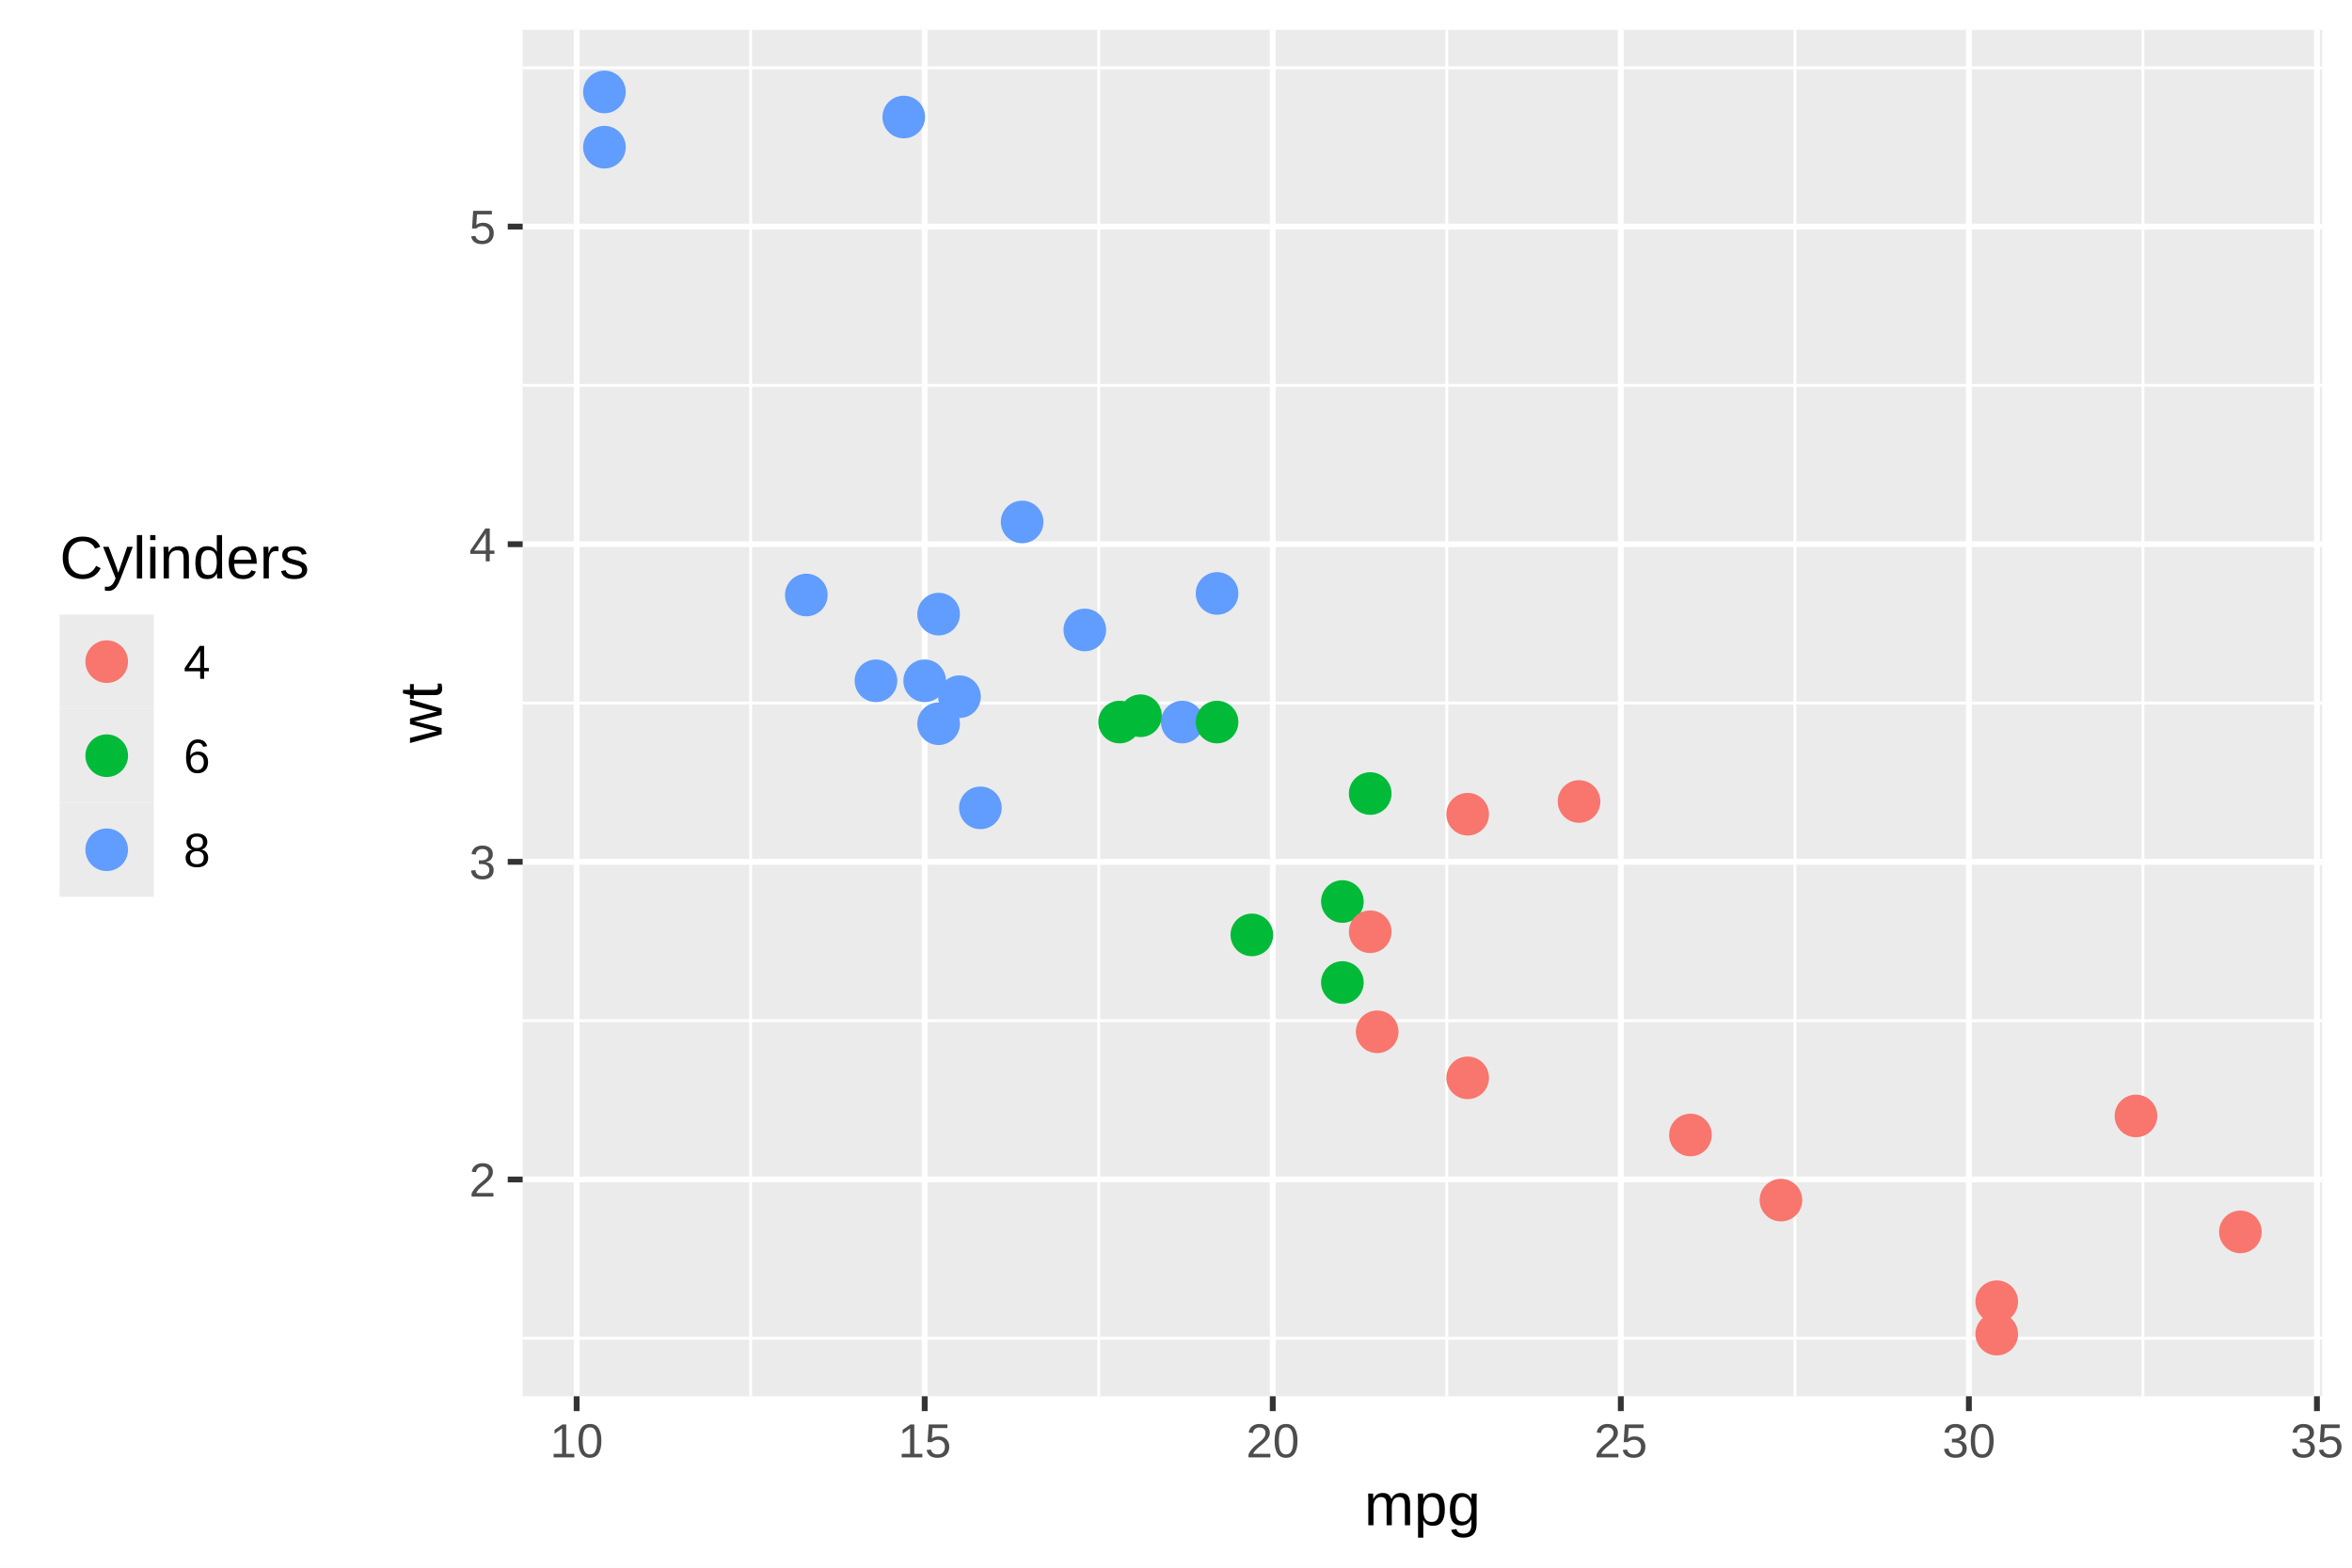
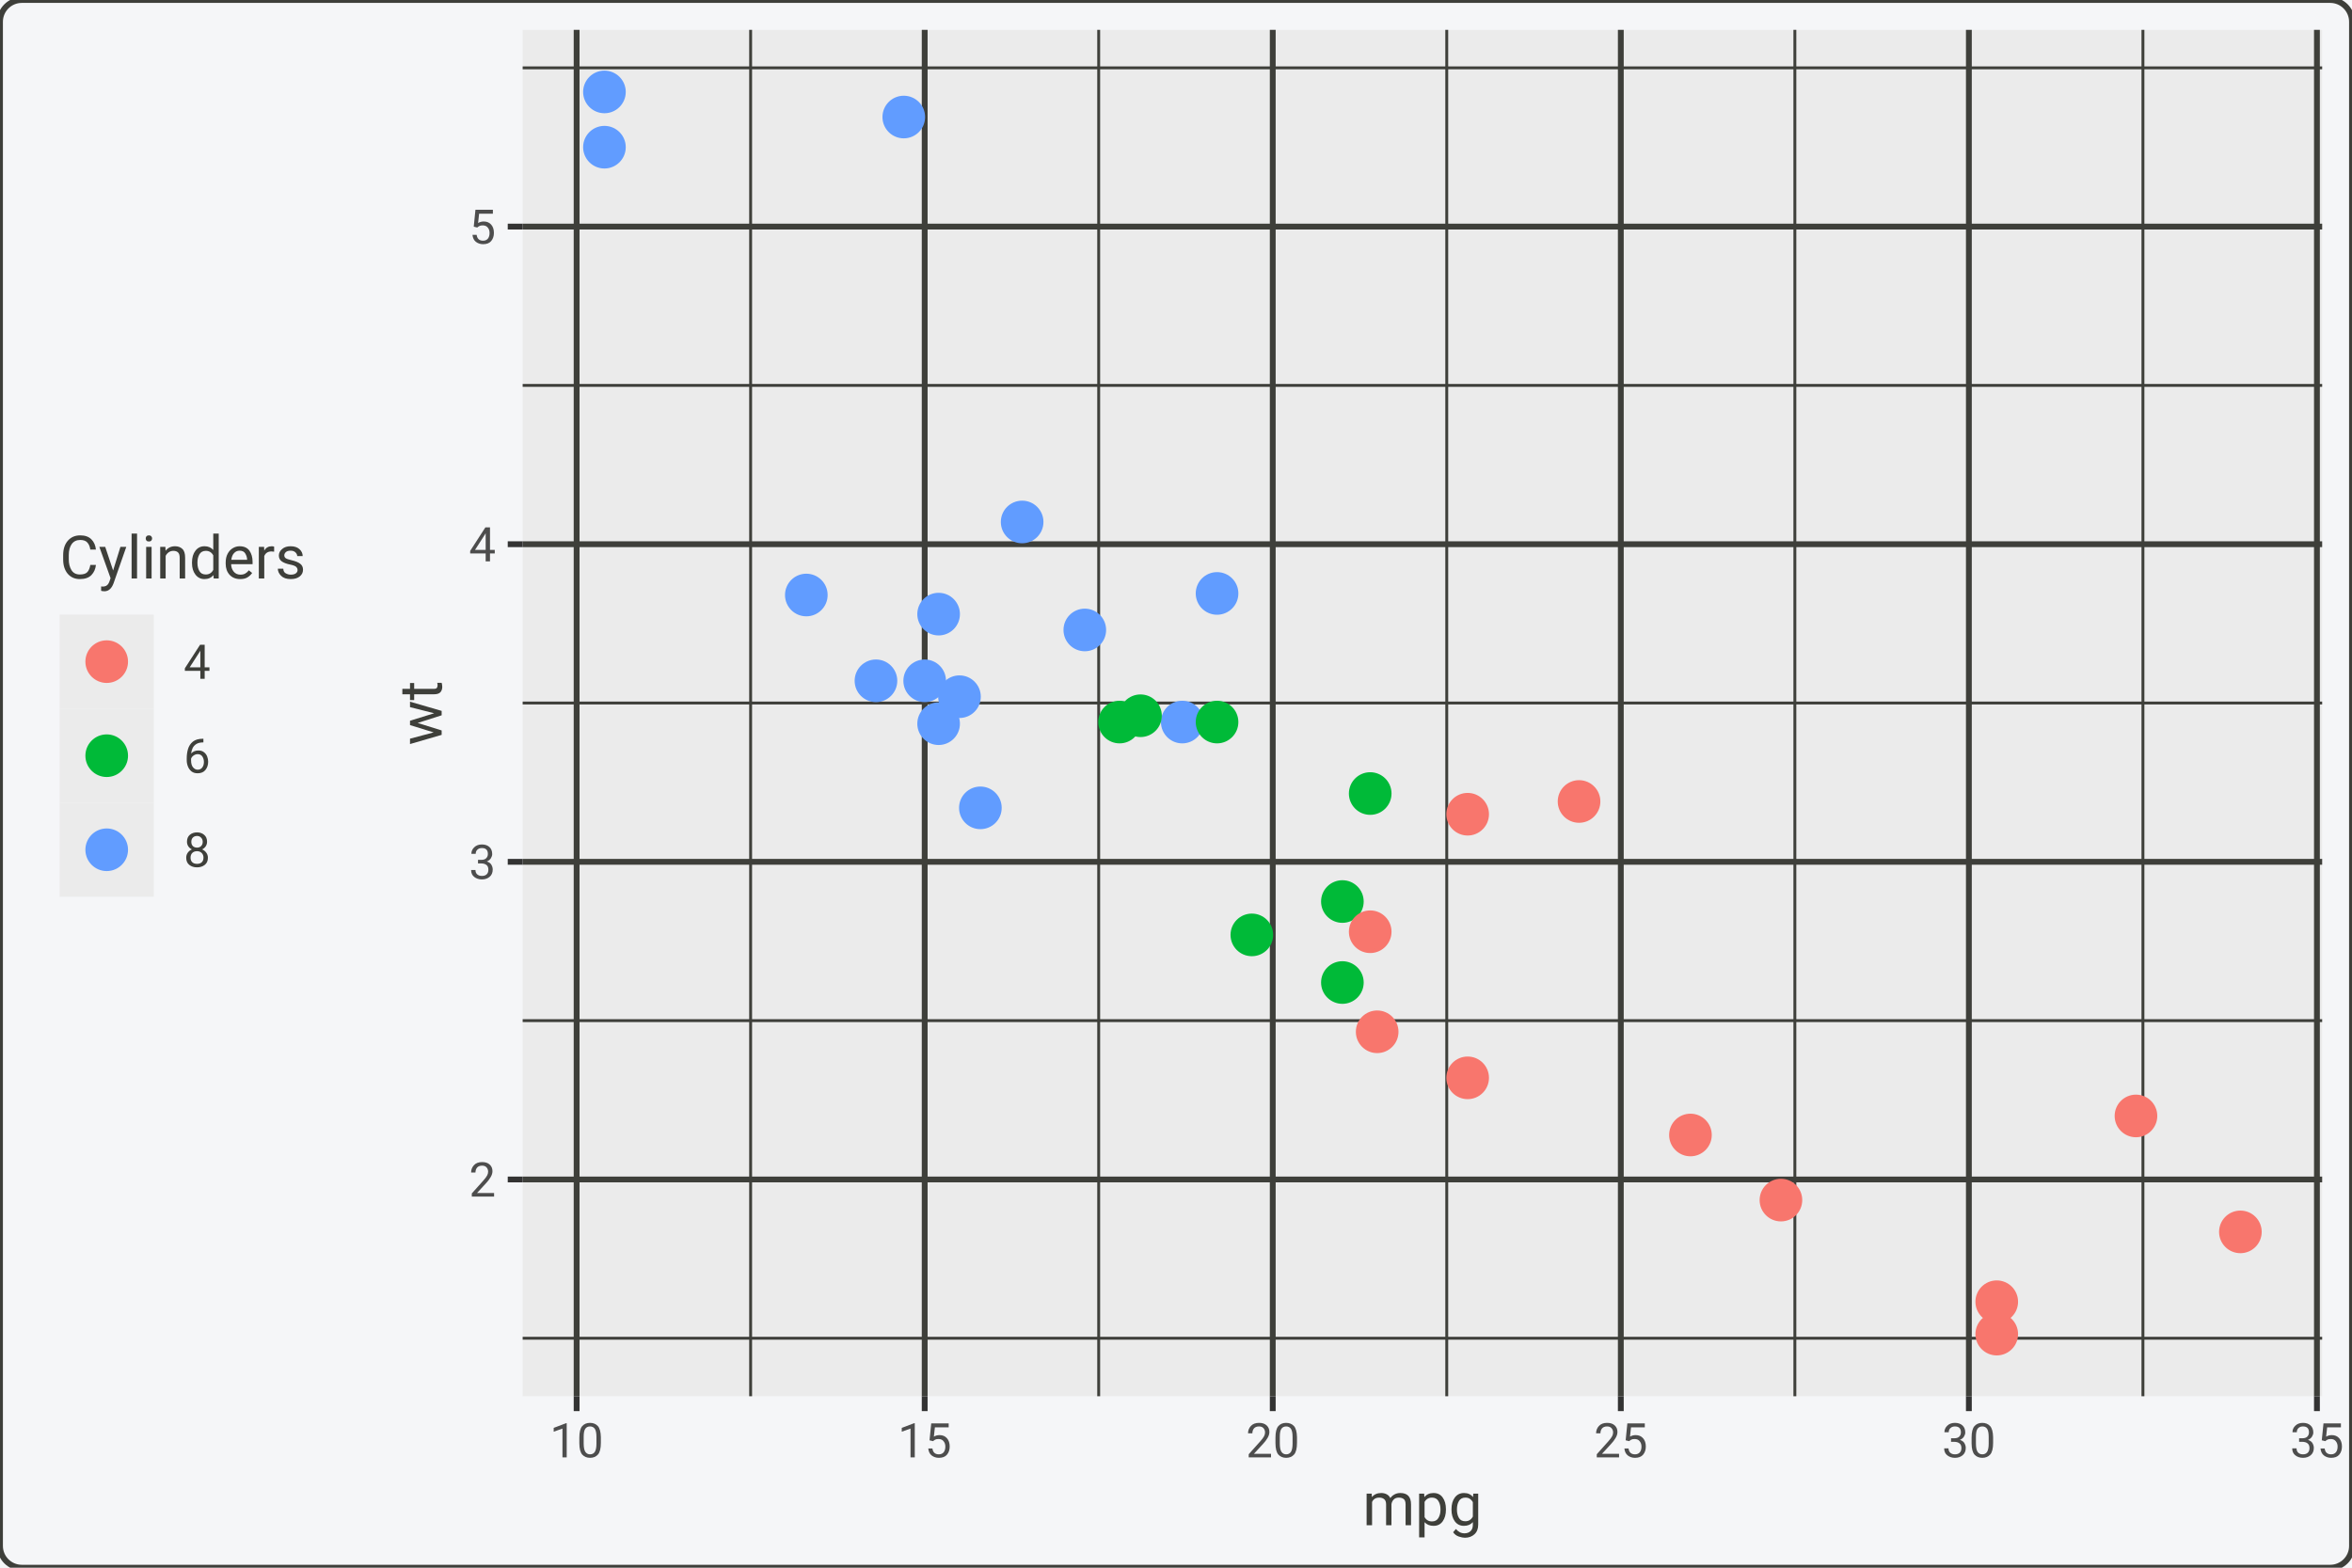
<svg xmlns="http://www.w3.org/2000/svg" width="432.00pt" height="288.00pt" viewBox="0 0 432.00 288.00">
  <g class="svglite">
    <defs>
      <style type="text/css">
-     .svglite line, .svglite polyline, .svglite polygon, .svglite path, .svglite rect, .svglite circle {
+     /* theme-aware-processed */
+     .svglite line, .svglite polyline, .svglite polygon, .svglite path, .svglite circle {
      fill: none;
-       stroke: #000000;
+       stroke: #3E3F3A;
+       stroke-linecap: round;
+       stroke-linejoin: round;
+       stroke-miterlimit: 10.00;
+     }
+     .svglite &gt; g &gt; rect {
+       fill: none;
+       stroke: #3E3F3A;
      stroke-linecap: round;
      stroke-linejoin: round;
      stroke-miterlimit: 10.00;
    }
    .svglite text {
      white-space: pre;
+       fill: #3E3F3A;
    }
    .svglite g.glyphgroup path {
      fill: inherit;
      stroke: none;
    }
  </style>
    </defs>
-     <rect width="100%" height="100%" style="stroke: none; fill: none;" />
+     <rect class="svg-bg" width="100%" height="100%" style="stroke: none; fill: #F5F6F8;" />
    <defs>
      <clipPath id="cpMC4wMHw0MzIuMDB8MC4wMHwyODguMDA=">
        <rect x="0.00" y="0.00" width="432.00" height="288.00" />
      </clipPath>
    </defs>
    <g clip-path="url(#cpMC4wMHw0MzIuMDB8MC4wMHwyODguMDA=)">
-       <rect x="0" y="0.00" width="432.00" height="288.00" style="stroke-width: 1.07; stroke: #FFFFFF; fill: #FFFFFF;" />
+       <rect rx="4" x="0" y="0.00" width="432.00" height="288.00" style="stroke-width: 1.07; stroke: #3E3F3A; fill: #F5F6F8;" />
    </g>
    <defs>
      <clipPath id="cpOTYuMDB8NDI2LjUyfDUuNDh8MjU2LjUw">
        <rect x="96.00" y="5.48" width="330.52" height="251.02" />
      </clipPath>
    </defs>
    <g clip-path="url(#cpOTYuMDB8NDI2LjUyfDUuNDh8MjU2LjUw)">
      <rect x="96.00" y="5.48" width="330.52" height="251.02" style="stroke-width: 1.07; stroke: none; fill: #EBEBEB;" />
-       <polyline points="96.00,245.85 426.52,245.85 " style="stroke-width: 0.53; stroke: #FFFFFF; stroke-linecap: butt;" />
-       <polyline points="96.00,187.50 426.52,187.50 " style="stroke-width: 0.53; stroke: #FFFFFF; stroke-linecap: butt;" />
-       <polyline points="96.00,129.15 426.52,129.15 " style="stroke-width: 0.53; stroke: #FFFFFF; stroke-linecap: butt;" />
-       <polyline points="96.00,70.80 426.52,70.80 " style="stroke-width: 0.53; stroke: #FFFFFF; stroke-linecap: butt;" />
-       <polyline points="96.00,12.46 426.52,12.46 " style="stroke-width: 0.53; stroke: #FFFFFF; stroke-linecap: butt;" />
-       <polyline points="137.87,256.50 137.87,5.48 " style="stroke-width: 0.53; stroke: #FFFFFF; stroke-linecap: butt;" />
-       <polyline points="201.80,256.50 201.80,5.48 " style="stroke-width: 0.53; stroke: #FFFFFF; stroke-linecap: butt;" />
-       <polyline points="265.73,256.50 265.73,5.48 " style="stroke-width: 0.53; stroke: #FFFFFF; stroke-linecap: butt;" />
-       <polyline points="329.67,256.50 329.67,5.48 " style="stroke-width: 0.53; stroke: #FFFFFF; stroke-linecap: butt;" />
-       <polyline points="393.60,256.50 393.60,5.48 " style="stroke-width: 0.53; stroke: #FFFFFF; stroke-linecap: butt;" />
-       <polyline points="96.00,216.68 426.52,216.68 " style="stroke-width: 1.07; stroke: #FFFFFF; stroke-linecap: butt;" />
-       <polyline points="96.00,158.33 426.52,158.33 " style="stroke-width: 1.07; stroke: #FFFFFF; stroke-linecap: butt;" />
-       <polyline points="96.00,99.98 426.52,99.98 " style="stroke-width: 1.07; stroke: #FFFFFF; stroke-linecap: butt;" />
-       <polyline points="96.00,41.63 426.52,41.63 " style="stroke-width: 1.07; stroke: #FFFFFF; stroke-linecap: butt;" />
-       <polyline points="105.91,256.50 105.91,5.48 " style="stroke-width: 1.07; stroke: #FFFFFF; stroke-linecap: butt;" />
-       <polyline points="169.84,256.50 169.84,5.48 " style="stroke-width: 1.07; stroke: #FFFFFF; stroke-linecap: butt;" />
-       <polyline points="233.77,256.50 233.77,5.48 " style="stroke-width: 1.07; stroke: #FFFFFF; stroke-linecap: butt;" />
-       <polyline points="297.70,256.50 297.70,5.48 " style="stroke-width: 1.07; stroke: #FFFFFF; stroke-linecap: butt;" />
-       <polyline points="361.63,256.50 361.63,5.48 " style="stroke-width: 1.07; stroke: #FFFFFF; stroke-linecap: butt;" />
-       <polyline points="425.56,256.50 425.56,5.48 " style="stroke-width: 1.07; stroke: #FFFFFF; stroke-linecap: butt;" />
+       <polyline points="96.00,245.85 426.52,245.85 " style="stroke-width: 0.53; stroke: #3E3F3A; stroke-linecap: butt;" />
+       <polyline points="96.00,187.50 426.52,187.50 " style="stroke-width: 0.53; stroke: #3E3F3A; stroke-linecap: butt;" />
+       <polyline points="96.00,129.15 426.52,129.15 " style="stroke-width: 0.53; stroke: #3E3F3A; stroke-linecap: butt;" />
+       <polyline points="96.00,70.80 426.52,70.80 " style="stroke-width: 0.53; stroke: #3E3F3A; stroke-linecap: butt;" />
+       <polyline points="96.00,12.46 426.52,12.46 " style="stroke-width: 0.53; stroke: #3E3F3A; stroke-linecap: butt;" />
+       <polyline points="137.87,256.50 137.87,5.48 " style="stroke-width: 0.53; stroke: #3E3F3A; stroke-linecap: butt;" />
+       <polyline points="201.80,256.50 201.80,5.48 " style="stroke-width: 0.53; stroke: #3E3F3A; stroke-linecap: butt;" />
+       <polyline points="265.73,256.50 265.73,5.48 " style="stroke-width: 0.53; stroke: #3E3F3A; stroke-linecap: butt;" />
+       <polyline points="329.67,256.50 329.67,5.48 " style="stroke-width: 0.53; stroke: #3E3F3A; stroke-linecap: butt;" />
+       <polyline points="393.60,256.50 393.60,5.48 " style="stroke-width: 0.53; stroke: #3E3F3A; stroke-linecap: butt;" />
+       <polyline points="96.00,216.68 426.52,216.68 " style="stroke-width: 1.07; stroke: #3E3F3A; stroke-linecap: butt;" />
+       <polyline points="96.00,158.33 426.52,158.33 " style="stroke-width: 1.07; stroke: #3E3F3A; stroke-linecap: butt;" />
+       <polyline points="96.00,99.98 426.52,99.98 " style="stroke-width: 1.07; stroke: #3E3F3A; stroke-linecap: butt;" />
+       <polyline points="96.00,41.63 426.52,41.63 " style="stroke-width: 1.07; stroke: #3E3F3A; stroke-linecap: butt;" />
+       <polyline points="105.91,256.50 105.91,5.48 " style="stroke-width: 1.07; stroke: #3E3F3A; stroke-linecap: butt;" />
+       <polyline points="169.84,256.50 169.84,5.48 " style="stroke-width: 1.07; stroke: #3E3F3A; stroke-linecap: butt;" />
+       <polyline points="233.77,256.50 233.77,5.48 " style="stroke-width: 1.07; stroke: #3E3F3A; stroke-linecap: butt;" />
+       <polyline points="297.70,256.50 297.70,5.48 " style="stroke-width: 1.07; stroke: #3E3F3A; stroke-linecap: butt;" />
+       <polyline points="361.63,256.50 361.63,5.48 " style="stroke-width: 1.07; stroke: #3E3F3A; stroke-linecap: butt;" />
+       <polyline points="425.56,256.50 425.56,5.48 " style="stroke-width: 1.07; stroke: #3E3F3A; stroke-linecap: butt;" />
      <circle cx="246.56" cy="180.50" r="3.56" style="stroke-width: 0.71; stroke: #00BA38; fill: #00BA38;" />
      <circle cx="246.56" cy="165.62" r="3.56" style="stroke-width: 0.71; stroke: #00BA38; fill: #00BA38;" />
      <circle cx="269.57" cy="198.01" r="3.56" style="stroke-width: 0.71; stroke: #F8766D; fill: #F8766D;" />
      <circle cx="251.67" cy="145.78" r="3.56" style="stroke-width: 0.71; stroke: #00BA38; fill: #00BA38;" />
      <circle cx="217.15" cy="132.65" r="3.56" style="stroke-width: 0.71; stroke: #619CFF; fill: #619CFF;" />
      <circle cx="209.48" cy="131.49" r="3.56" style="stroke-width: 0.71; stroke: #00BA38; fill: #00BA38;" />
      <circle cx="160.89" cy="125.07" r="3.56" style="stroke-width: 0.71; stroke: #619CFF; fill: #619CFF;" />
      <circle cx="290.03" cy="147.24" r="3.56" style="stroke-width: 0.71; stroke: #F8766D; fill: #F8766D;" />
      <circle cx="269.57" cy="149.58" r="3.56" style="stroke-width: 0.71; stroke: #F8766D; fill: #F8766D;" />
      <circle cx="223.54" cy="132.65" r="3.56" style="stroke-width: 0.71; stroke: #00BA38; fill: #00BA38;" />
      <circle cx="205.64" cy="132.65" r="3.56" style="stroke-width: 0.71; stroke: #00BA38; fill: #00BA38;" />
      <circle cx="187.74" cy="95.89" r="3.56" style="stroke-width: 0.71; stroke: #619CFF; fill: #619CFF;" />
      <circle cx="199.25" cy="115.73" r="3.56" style="stroke-width: 0.71; stroke: #619CFF; fill: #619CFF;" />
      <circle cx="172.40" cy="112.82" r="3.56" style="stroke-width: 0.71; stroke: #619CFF; fill: #619CFF;" />
      <circle cx="111.02" cy="27.04" r="3.56" style="stroke-width: 0.71; stroke: #619CFF; fill: #619CFF;" />
      <circle cx="111.02" cy="16.89" r="3.56" style="stroke-width: 0.71; stroke: #619CFF; fill: #619CFF;" />
      <circle cx="166.00" cy="21.50" r="3.56" style="stroke-width: 0.71; stroke: #619CFF; fill: #619CFF;" />
      <circle cx="392.32" cy="205.01" r="3.56" style="stroke-width: 0.71; stroke: #F8766D; fill: #F8766D;" />
      <circle cx="366.75" cy="239.14" r="3.56" style="stroke-width: 0.71; stroke: #F8766D; fill: #F8766D;" />
      <circle cx="411.50" cy="226.31" r="3.56" style="stroke-width: 0.71; stroke: #F8766D; fill: #F8766D;" />
      <circle cx="252.95" cy="189.55" r="3.56" style="stroke-width: 0.71; stroke: #F8766D; fill: #F8766D;" />
      <circle cx="176.23" cy="127.99" r="3.56" style="stroke-width: 0.71; stroke: #619CFF; fill: #619CFF;" />
      <circle cx="172.40" cy="132.95" r="3.56" style="stroke-width: 0.71; stroke: #619CFF; fill: #619CFF;" />
      <circle cx="148.10" cy="109.31" r="3.56" style="stroke-width: 0.71; stroke: #619CFF; fill: #619CFF;" />
      <circle cx="223.54" cy="109.02" r="3.56" style="stroke-width: 0.71; stroke: #619CFF; fill: #619CFF;" />
      <circle cx="327.11" cy="220.47" r="3.56" style="stroke-width: 0.71; stroke: #F8766D; fill: #F8766D;" />
      <circle cx="310.49" cy="208.51" r="3.56" style="stroke-width: 0.71; stroke: #F8766D; fill: #F8766D;" />
      <circle cx="366.75" cy="245.09" r="3.56" style="stroke-width: 0.71; stroke: #F8766D; fill: #F8766D;" />
      <circle cx="180.07" cy="148.41" r="3.56" style="stroke-width: 0.71; stroke: #619CFF; fill: #619CFF;" />
      <circle cx="229.93" cy="171.75" r="3.56" style="stroke-width: 0.71; stroke: #00BA38; fill: #00BA38;" />
      <circle cx="169.84" cy="125.07" r="3.56" style="stroke-width: 0.71; stroke: #619CFF; fill: #619CFF;" />
      <circle cx="251.67" cy="171.17" r="3.56" style="stroke-width: 0.71; stroke: #F8766D; fill: #F8766D;" />
    </g>
    <g clip-path="url(#cpMC4wMHw0MzIuMDB8MC4wMHwyODguMDA=)">
-       <text x="91.07" y="219.83" text-anchor="end" style="font-size: 8.80px;fill: #4D4D4D; font-family: &quot;Arial&quot;;" textLength="4.89px" lengthAdjust="spacingAndGlyphs">2</text>
-       <text x="91.07" y="161.48" text-anchor="end" style="font-size: 8.80px;fill: #4D4D4D; font-family: &quot;Arial&quot;;" textLength="4.89px" lengthAdjust="spacingAndGlyphs">3</text>
-       <text x="91.07" y="103.13" text-anchor="end" style="font-size: 8.80px;fill: #4D4D4D; font-family: &quot;Arial&quot;;" textLength="4.89px" lengthAdjust="spacingAndGlyphs">4</text>
-       <text x="91.07" y="44.78" text-anchor="end" style="font-size: 8.80px;fill: #4D4D4D; font-family: &quot;Arial&quot;;" textLength="4.89px" lengthAdjust="spacingAndGlyphs">5</text>
+       <text x="91.07" y="219.83" text-anchor="end" style="font-size: 8.80px;fill: #4D4D4D; font-family: &quot;Roboto&quot;, -apple-system, BlinkMacSystemFont, &quot;Segoe UI&quot;, system-ui, sans-serif;" textLength="4.89px" lengthAdjust="spacingAndGlyphs">2</text>
+       <text x="91.07" y="161.48" text-anchor="end" style="font-size: 8.80px;fill: #4D4D4D; font-family: &quot;Roboto&quot;, -apple-system, BlinkMacSystemFont, &quot;Segoe UI&quot;, system-ui, sans-serif;" textLength="4.89px" lengthAdjust="spacingAndGlyphs">3</text>
+       <text x="91.07" y="103.13" text-anchor="end" style="font-size: 8.80px;fill: #4D4D4D; font-family: &quot;Roboto&quot;, -apple-system, BlinkMacSystemFont, &quot;Segoe UI&quot;, system-ui, sans-serif;" textLength="4.89px" lengthAdjust="spacingAndGlyphs">4</text>
+       <text x="91.07" y="44.78" text-anchor="end" style="font-size: 8.80px;fill: #4D4D4D; font-family: &quot;Roboto&quot;, -apple-system, BlinkMacSystemFont, &quot;Segoe UI&quot;, system-ui, sans-serif;" textLength="4.89px" lengthAdjust="spacingAndGlyphs">5</text>
      <polyline points="93.26,216.68 96.00,216.68 " style="stroke-width: 1.07; stroke: #333333; stroke-linecap: butt;" />
      <polyline points="93.26,158.33 96.00,158.33 " style="stroke-width: 1.07; stroke: #333333; stroke-linecap: butt;" />
      <polyline points="93.26,99.98 96.00,99.98 " style="stroke-width: 1.07; stroke: #333333; stroke-linecap: butt;" />
      <polyline points="93.26,41.63 96.00,41.63 " style="stroke-width: 1.07; stroke: #333333; stroke-linecap: butt;" />
      <polyline points="105.91,259.24 105.91,256.50 " style="stroke-width: 1.07; stroke: #333333; stroke-linecap: butt;" />
      <polyline points="169.84,259.24 169.84,256.50 " style="stroke-width: 1.07; stroke: #333333; stroke-linecap: butt;" />
      <polyline points="233.77,259.24 233.77,256.50 " style="stroke-width: 1.07; stroke: #333333; stroke-linecap: butt;" />
      <polyline points="297.70,259.24 297.70,256.50 " style="stroke-width: 1.07; stroke: #333333; stroke-linecap: butt;" />
      <polyline points="361.63,259.24 361.63,256.50 " style="stroke-width: 1.07; stroke: #333333; stroke-linecap: butt;" />
      <polyline points="425.56,259.24 425.56,256.50 " style="stroke-width: 1.07; stroke: #333333; stroke-linecap: butt;" />
-       <text x="105.91" y="267.74" text-anchor="middle" style="font-size: 8.80px;fill: #4D4D4D; font-family: &quot;Arial&quot;;" textLength="9.78px" lengthAdjust="spacingAndGlyphs">10</text>
-       <text x="169.84" y="267.74" text-anchor="middle" style="font-size: 8.80px;fill: #4D4D4D; font-family: &quot;Arial&quot;;" textLength="9.78px" lengthAdjust="spacingAndGlyphs">15</text>
-       <text x="233.77" y="267.74" text-anchor="middle" style="font-size: 8.80px;fill: #4D4D4D; font-family: &quot;Arial&quot;;" textLength="9.78px" lengthAdjust="spacingAndGlyphs">20</text>
-       <text x="297.70" y="267.74" text-anchor="middle" style="font-size: 8.80px;fill: #4D4D4D; font-family: &quot;Arial&quot;;" textLength="9.78px" lengthAdjust="spacingAndGlyphs">25</text>
-       <text x="361.63" y="267.74" text-anchor="middle" style="font-size: 8.80px;fill: #4D4D4D; font-family: &quot;Arial&quot;;" textLength="9.78px" lengthAdjust="spacingAndGlyphs">30</text>
-       <text x="425.56" y="267.74" text-anchor="middle" style="font-size: 8.80px;fill: #4D4D4D; font-family: &quot;Arial&quot;;" textLength="9.78px" lengthAdjust="spacingAndGlyphs">35</text>
-       <text x="261.26" y="280.20" text-anchor="middle" style="font-size: 11.00px; font-family: &quot;Arial&quot;;" textLength="21.41px" lengthAdjust="spacingAndGlyphs">mpg</text>
-       <text transform="translate(81.12,130.99) rotate(-90)" text-anchor="middle" style="font-size: 11.00px; font-family: &quot;Arial&quot;;" textLength="11.00px" lengthAdjust="spacingAndGlyphs">wt</text>
-       <rect x="5.48" y="91.75" width="56.80" height="78.47" style="stroke-width: 1.07; stroke: none; fill: #FFFFFF;" />
-       <text x="10.96" y="106.27" style="font-size: 11.00px; font-family: &quot;Arial&quot;;" textLength="45.84px" lengthAdjust="spacingAndGlyphs">Cylinders</text>
+       <text x="105.91" y="267.74" text-anchor="middle" style="font-size: 8.80px;fill: #4D4D4D; font-family: &quot;Roboto&quot;, -apple-system, BlinkMacSystemFont, &quot;Segoe UI&quot;, system-ui, sans-serif;" textLength="9.78px" lengthAdjust="spacingAndGlyphs">10</text>
+       <text x="169.84" y="267.74" text-anchor="middle" style="font-size: 8.80px;fill: #4D4D4D; font-family: &quot;Roboto&quot;, -apple-system, BlinkMacSystemFont, &quot;Segoe UI&quot;, system-ui, sans-serif;" textLength="9.78px" lengthAdjust="spacingAndGlyphs">15</text>
+       <text x="233.77" y="267.74" text-anchor="middle" style="font-size: 8.80px;fill: #4D4D4D; font-family: &quot;Roboto&quot;, -apple-system, BlinkMacSystemFont, &quot;Segoe UI&quot;, system-ui, sans-serif;" textLength="9.78px" lengthAdjust="spacingAndGlyphs">20</text>
+       <text x="297.70" y="267.74" text-anchor="middle" style="font-size: 8.80px;fill: #4D4D4D; font-family: &quot;Roboto&quot;, -apple-system, BlinkMacSystemFont, &quot;Segoe UI&quot;, system-ui, sans-serif;" textLength="9.78px" lengthAdjust="spacingAndGlyphs">25</text>
+       <text x="361.63" y="267.74" text-anchor="middle" style="font-size: 8.80px;fill: #4D4D4D; font-family: &quot;Roboto&quot;, -apple-system, BlinkMacSystemFont, &quot;Segoe UI&quot;, system-ui, sans-serif;" textLength="9.78px" lengthAdjust="spacingAndGlyphs">30</text>
+       <text x="425.56" y="267.74" text-anchor="middle" style="font-size: 8.80px;fill: #4D4D4D; font-family: &quot;Roboto&quot;, -apple-system, BlinkMacSystemFont, &quot;Segoe UI&quot;, system-ui, sans-serif;" textLength="9.78px" lengthAdjust="spacingAndGlyphs">35</text>
+       <text x="261.26" y="280.20" text-anchor="middle" style="font-size: 11.00px; font-family: &quot;Roboto&quot;, -apple-system, BlinkMacSystemFont, &quot;Segoe UI&quot;, system-ui, sans-serif;" textLength="21.41px" lengthAdjust="spacingAndGlyphs">mpg</text>
+       <text transform="translate(81.12,130.99) rotate(-90)" text-anchor="middle" style="font-size: 11.00px; font-family: &quot;Roboto&quot;, -apple-system, BlinkMacSystemFont, &quot;Segoe UI&quot;, system-ui, sans-serif;" textLength="11.00px" lengthAdjust="spacingAndGlyphs">wt</text>
+       <rect rx="4" x="5.48" y="91.75" width="56.80" height="78.47" style="stroke-width: 1.07; stroke: none; fill: #F5F6F8;" />
+       <text x="10.96" y="106.27" style="font-size: 11.00px; font-family: &quot;Roboto&quot;, -apple-system, BlinkMacSystemFont, &quot;Segoe UI&quot;, system-ui, sans-serif;" textLength="45.84px" lengthAdjust="spacingAndGlyphs">Cylinders</text>
      <rect x="10.96" y="112.91" width="17.28" height="17.28" style="stroke-width: 1.07; stroke: none; fill: #EBEBEB;" />
      <circle cx="19.60" cy="121.55" r="3.56" style="stroke-width: 0.71; stroke: #F8766D; fill: #F8766D;" />
      <rect x="10.96" y="130.19" width="17.28" height="17.28" style="stroke-width: 1.07; stroke: none; fill: #EBEBEB;" />
      <circle cx="19.60" cy="138.83" r="3.56" style="stroke-width: 0.71; stroke: #00BA38; fill: #00BA38;" />
      <rect x="10.96" y="147.47" width="17.28" height="17.28" style="stroke-width: 1.07; stroke: none; fill: #EBEBEB;" />
      <circle cx="19.60" cy="156.11" r="3.56" style="stroke-width: 0.71; stroke: #619CFF; fill: #619CFF;" />
-       <text x="33.72" y="124.70" style="font-size: 8.80px; font-family: &quot;Arial&quot;;" textLength="4.89px" lengthAdjust="spacingAndGlyphs">4</text>
-       <text x="33.72" y="141.98" style="font-size: 8.80px; font-family: &quot;Arial&quot;;" textLength="4.89px" lengthAdjust="spacingAndGlyphs">6</text>
-       <text x="33.72" y="159.26" style="font-size: 8.80px; font-family: &quot;Arial&quot;;" textLength="4.89px" lengthAdjust="spacingAndGlyphs">8</text>
+       <text x="33.72" y="124.70" style="font-size: 8.80px; font-family: &quot;Roboto&quot;, -apple-system, BlinkMacSystemFont, &quot;Segoe UI&quot;, system-ui, sans-serif;" textLength="4.89px" lengthAdjust="spacingAndGlyphs">4</text>
+       <text x="33.72" y="141.98" style="font-size: 8.80px; font-family: &quot;Roboto&quot;, -apple-system, BlinkMacSystemFont, &quot;Segoe UI&quot;, system-ui, sans-serif;" textLength="4.89px" lengthAdjust="spacingAndGlyphs">6</text>
+       <text x="33.72" y="159.26" style="font-size: 8.80px; font-family: &quot;Roboto&quot;, -apple-system, BlinkMacSystemFont, &quot;Segoe UI&quot;, system-ui, sans-serif;" textLength="4.89px" lengthAdjust="spacingAndGlyphs">8</text>
    </g>
  </g>
</svg>
